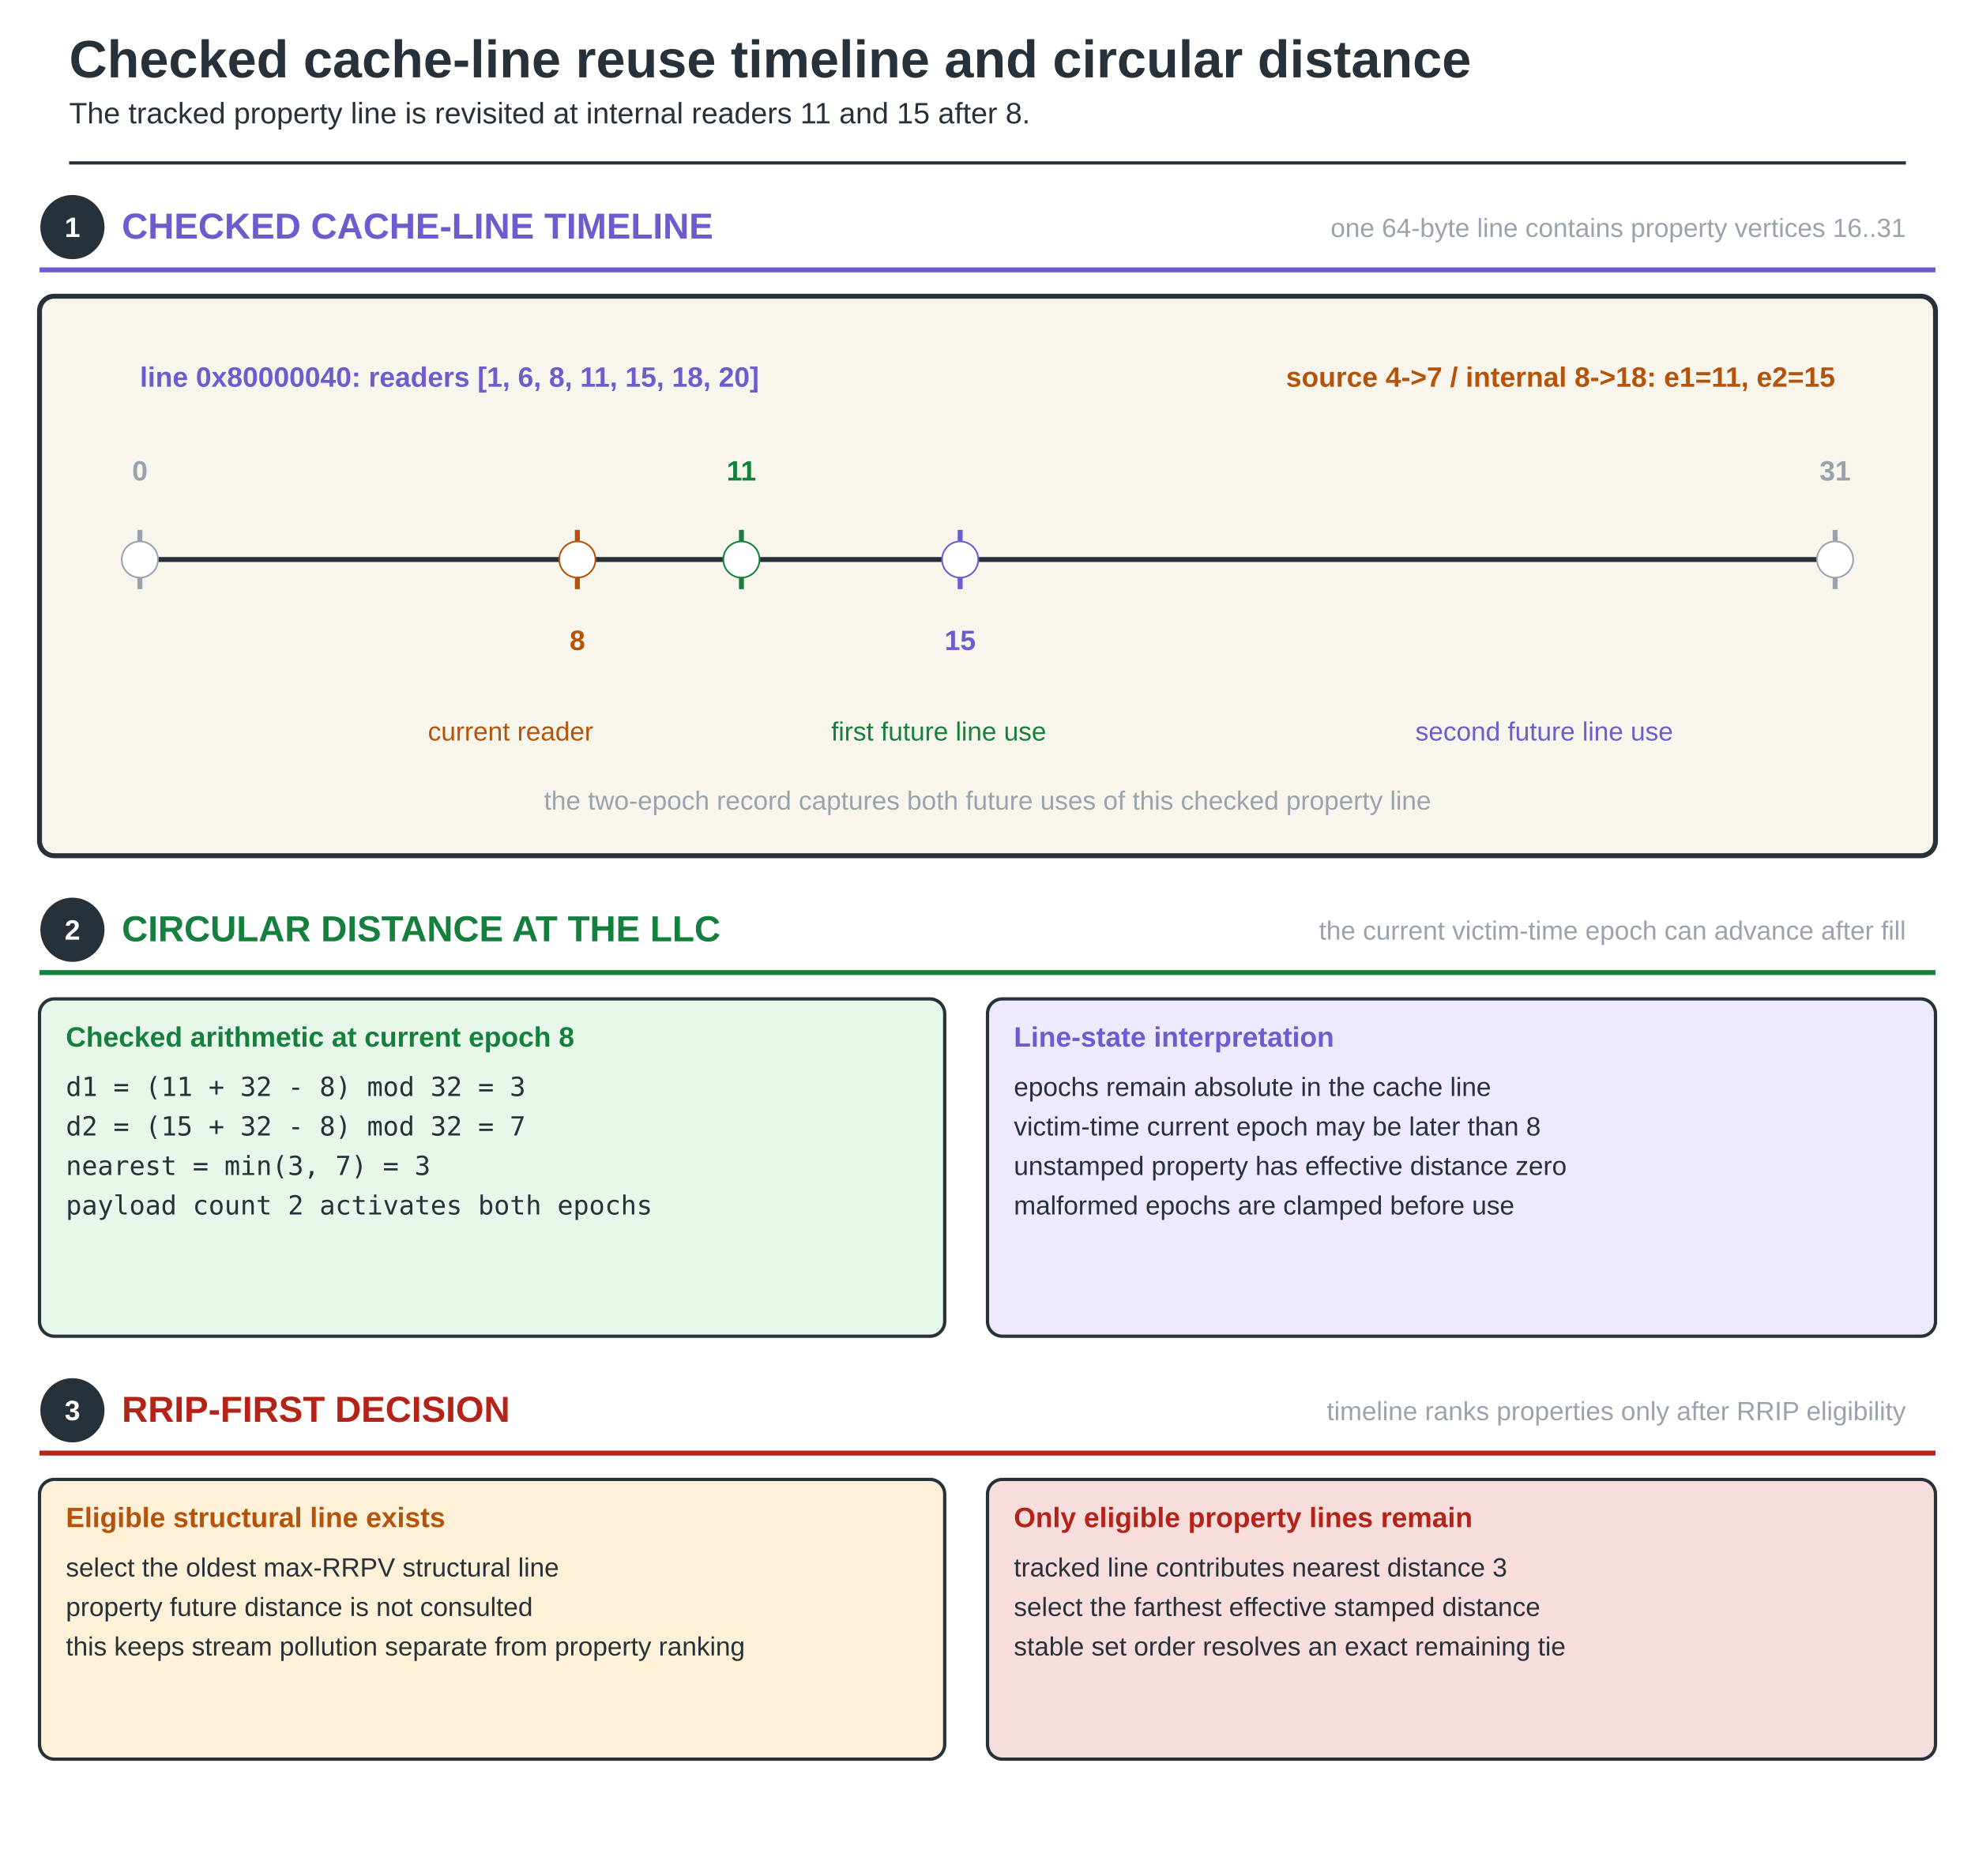
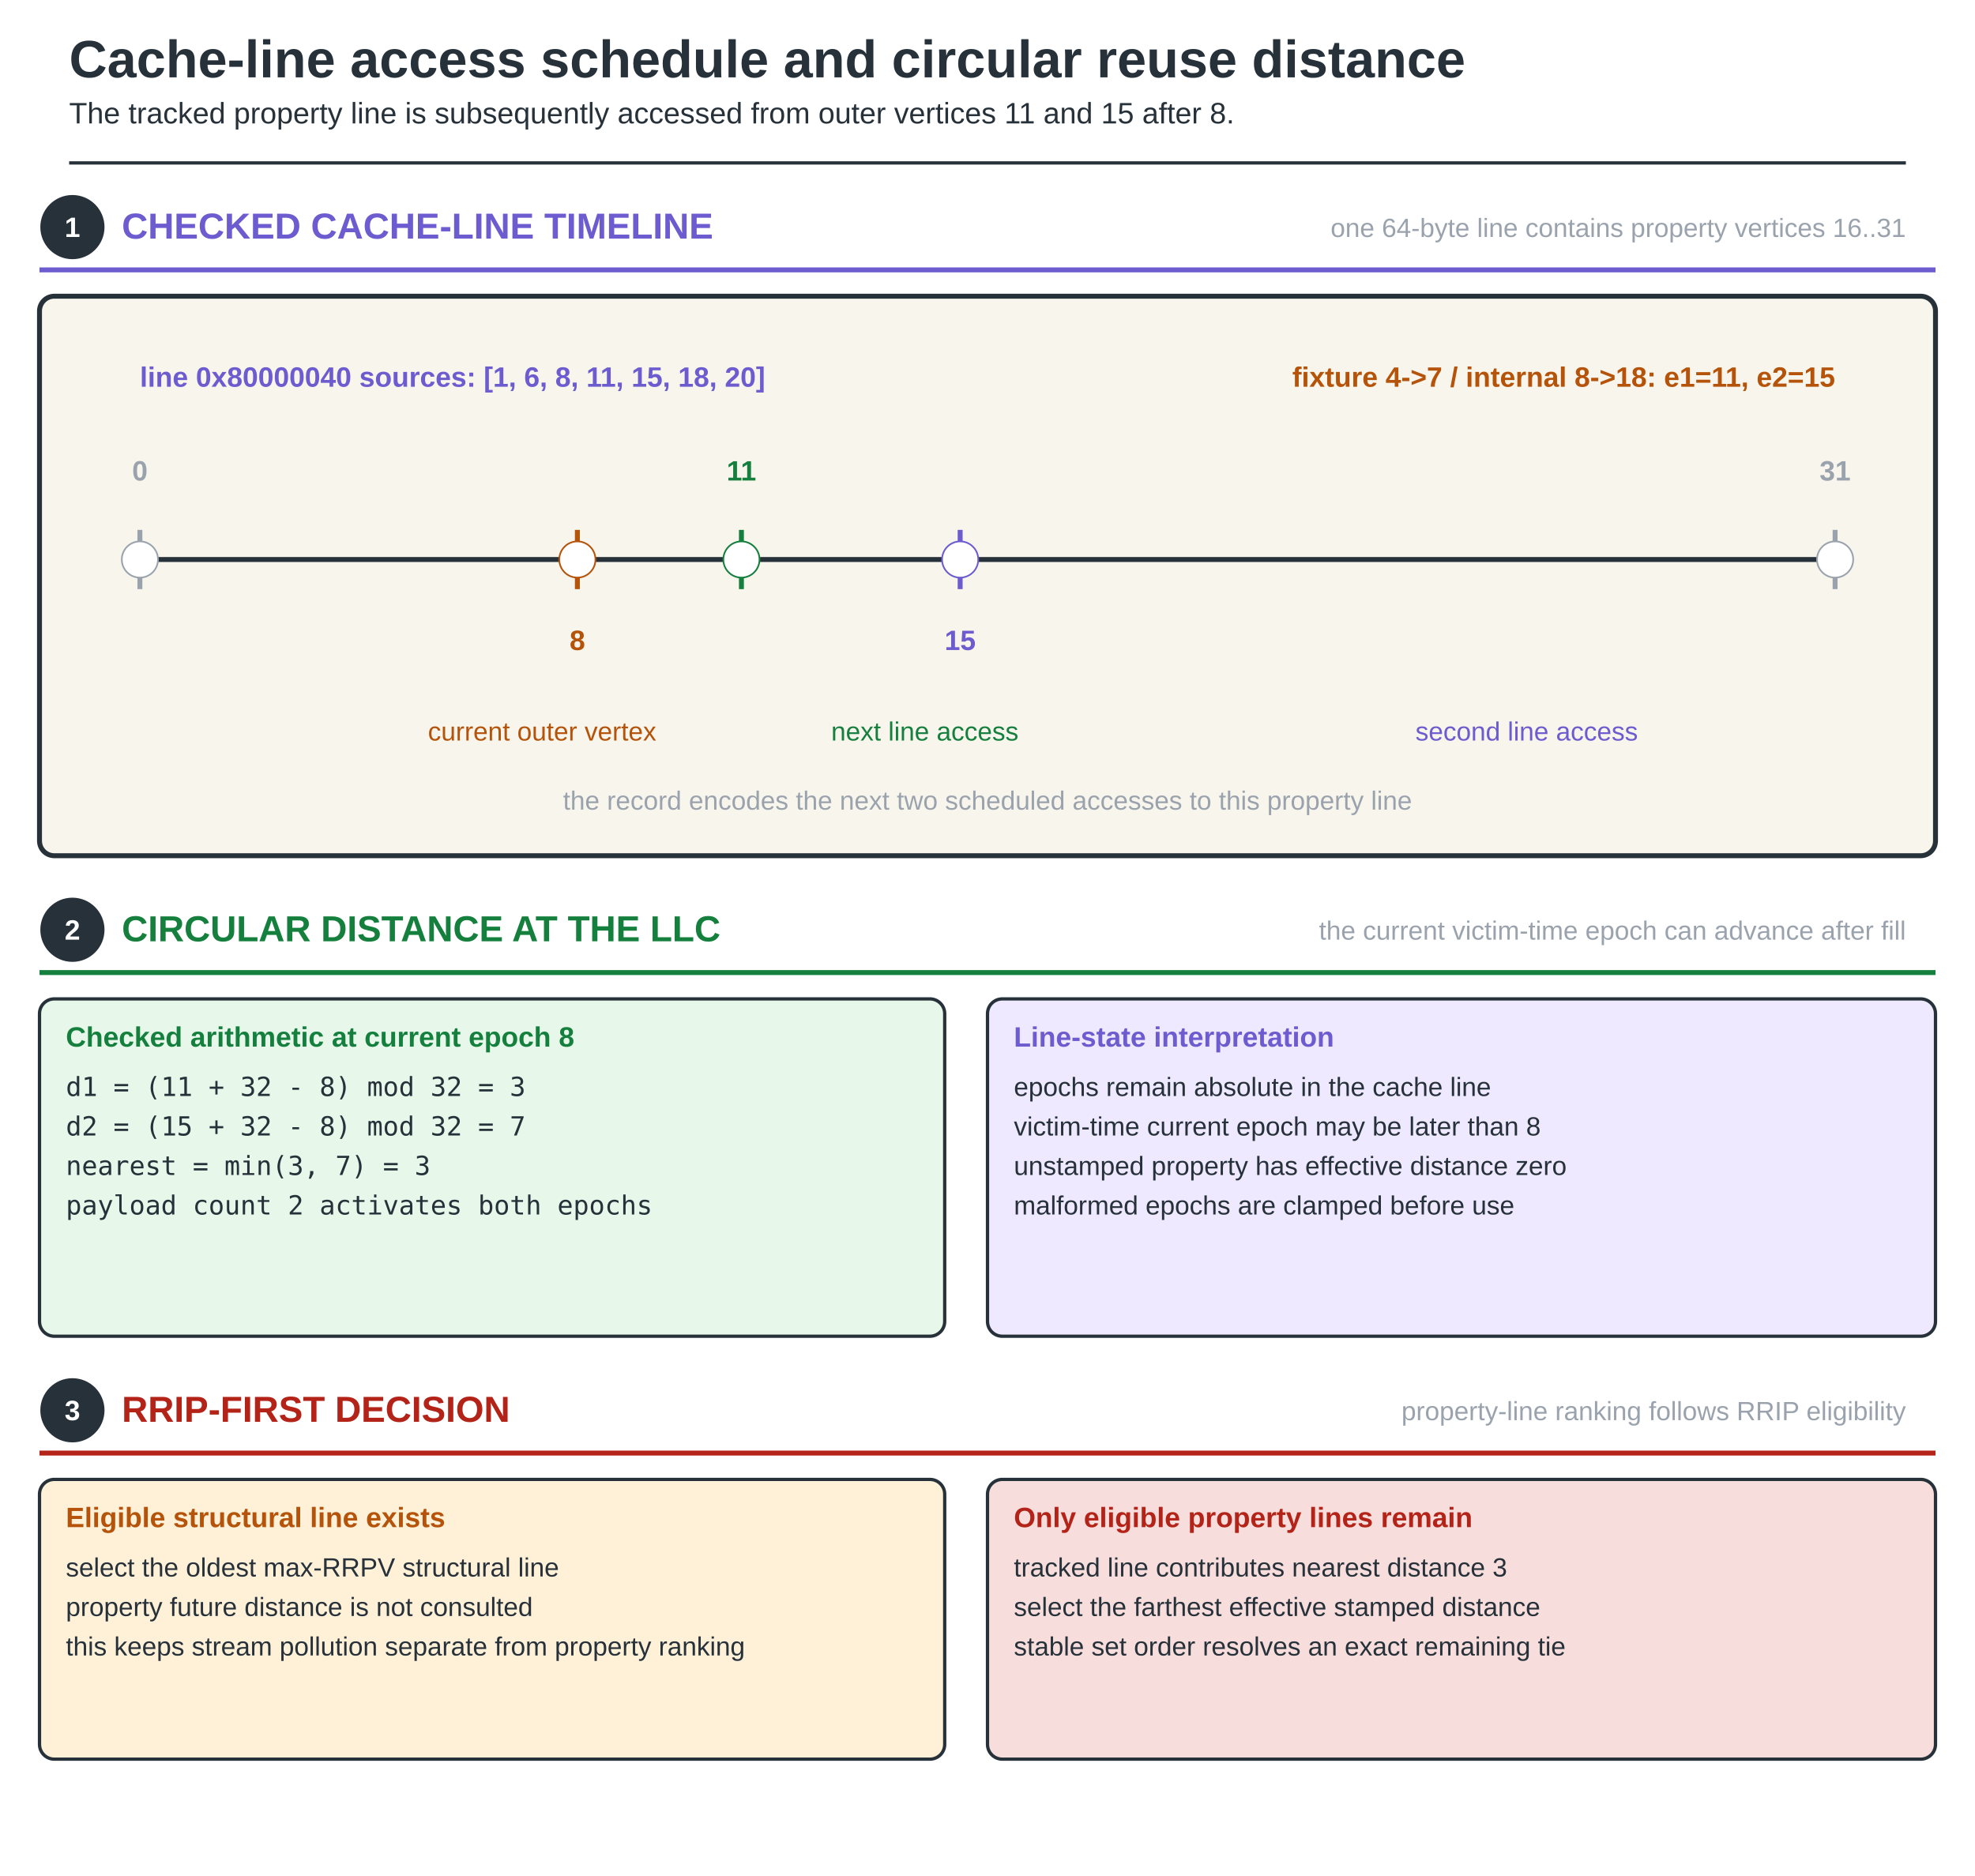
<svg xmlns="http://www.w3.org/2000/svg" width="1200" height="1140" viewBox="0 0 1200 1140" role="img" aria-labelledby="title desc" fill="#27313A" data-figure-schema="ecg-public/v1">
  <defs>
    <marker id="arrow-blue" viewBox="0 0 10 8" markerWidth="10" markerHeight="8" refX="10" refY="4" orient="auto" markerUnits="userSpaceOnUse">
      <path d="M0 0 L10 4 L0 8 Z" fill="#1769C2" />
    </marker>
    <marker id="arrow-green" viewBox="0 0 10 8" markerWidth="10" markerHeight="8" refX="10" refY="4" orient="auto" markerUnits="userSpaceOnUse">
      <path d="M0 0 L10 4 L0 8 Z" fill="#15803D" />
    </marker>
    <marker id="arrow-amber" viewBox="0 0 10 8" markerWidth="10" markerHeight="8" refX="10" refY="4" orient="auto" markerUnits="userSpaceOnUse">
      <path d="M0 0 L10 4 L0 8 Z" fill="#B45309" />
    </marker>
    <marker id="arrow-red" viewBox="0 0 10 8" markerWidth="10" markerHeight="8" refX="10" refY="4" orient="auto" markerUnits="userSpaceOnUse">
      <path d="M0 0 L10 4 L0 8 Z" fill="#B42318" />
    </marker>
    <marker id="arrow-purple" viewBox="0 0 10 8" markerWidth="10" markerHeight="8" refX="10" refY="4" orient="auto" markerUnits="userSpaceOnUse">
      <path d="M0 0 L10 4 L0 8 Z" fill="#6D5BD0" />
    </marker>
    <marker id="arrow-gray" viewBox="0 0 10 8" markerWidth="10" markerHeight="8" refX="10" refY="4" orient="auto" markerUnits="userSpaceOnUse">
      <path d="M0 0 L10 4 L0 8 Z" fill="#9AA3AD" />
    </marker>
    <marker id="arrow-ink" viewBox="0 0 10 8" markerWidth="10" markerHeight="8" refX="10" refY="4" orient="auto" markerUnits="userSpaceOnUse">
      <path d="M0 0 L10 4 L0 8 Z" fill="#27313A" />
    </marker>
    <style>
      :root { color-scheme: light dark; }
      @media (prefers-color-scheme: dark) {
        [fill="#FFFFFF"]{fill:#1E2327}[stroke="#FFFFFF"]{stroke:#1E2327}
        [fill="#F8F6EC"]{fill:#252A2E}[stroke="#F8F6EC"]{stroke:#252A2E}
        [fill="#EDF5FF"]{fill:#273846}[stroke="#EDF5FF"]{stroke:#273846}
        [fill="#E7F7EA"]{fill:#24382A}[stroke="#E7F7EA"]{stroke:#24382A}
        [fill="#FFF0D8"]{fill:#3B3122}[stroke="#FFF0D8"]{stroke:#3B3122}
        [fill="#F7DEDC"]{fill:#3D292A}[stroke="#F7DEDC"]{stroke:#3D292A}
        [fill="#EEE9FF"]{fill:#302C3C}[stroke="#EEE9FF"]{stroke:#302C3C}
        [fill="#27313A"]{fill:#ECE7DD}[stroke="#27313A"]{stroke:#ECE7DD}
        [fill="#9AA3AD"]{fill:#747D86}[stroke="#9AA3AD"]{stroke:#747D86}
        [fill="#1769C2"]{fill:#63A8FF}[stroke="#1769C2"]{stroke:#63A8FF}
        [fill="#15803D"]{fill:#63D68B}[stroke="#15803D"]{stroke:#63D68B}
        [fill="#B45309"]{fill:#F0B35A}[stroke="#B45309"]{stroke:#F0B35A}
        [fill="#6D5BD0"]{fill:#A79BF0}[stroke="#6D5BD0"]{stroke:#A79BF0}
        [fill="#B42318"]{fill:#F09B95}[stroke="#B42318"]{stroke:#F09B95}
      }
      .sans{font-family:Arial,Helvetica,sans-serif}
      .mono{font-family:"SFMono-Regular",Consolas,monospace}
      .title{font-size:32px;font-weight:700}
      .subtitle{font-size:18px}
      .heading{font-size:22px;font-weight:700}
      .label{font-size:17px;font-weight:700}
      .body{font-size:16px}
</style>
  </defs>
  <rect x="0" y="0" width="1200" height="1140" fill="#FFFFFF" />
-   <text x="42" y="47" text-anchor="start" class="sans title" fill="#27313A" font-weight="700">Checked cache-line reuse timeline and circular distance</text>
-   <text x="42" y="75" text-anchor="start" class="sans subtitle" fill="#27313A">The tracked property line is revisited at internal readers 11 and 15 after 8.</text>
+   <text x="42" y="47" text-anchor="start" class="sans title" fill="#27313A" font-weight="700">Cache-line access schedule and circular reuse distance</text>
+   <text x="42" y="75" text-anchor="start" class="sans subtitle" fill="#27313A">The tracked property line is subsequently accessed from outer vertices 11 and 15 after 8.</text>
  <line x1="42" y1="99" x2="1158" y2="99" stroke="#27313A" stroke-width="2" />
  <circle cx="44" cy="138" r="19" fill="#27313A" stroke="#27313A" stroke-width="1" />
  <text x="44" y="144" text-anchor="middle" class="sans label" fill="#FFFFFF" font-weight="700">1</text>
  <text x="74" y="145" text-anchor="start" class="sans heading" fill="#6D5BD0" font-weight="700">CHECKED CACHE-LINE TIMELINE</text>
  <text x="1158" y="144" text-anchor="end" class="sans body" fill="#9AA3AD">one 64-byte line contains property vertices 16..31</text>
  <line x1="24" y1="164" x2="1176" y2="164" stroke="#6D5BD0" stroke-width="3" />
  <rect x="24" y="180" width="1152" height="340" rx="9" fill="#F8F6EC" stroke="#27313A" stroke-width="3" />
  <line x1="85" y1="340" x2="1115" y2="340" stroke="#27313A" stroke-width="3" />
  <line x1="85.0" y1="322" x2="85.0" y2="358" stroke="#9AA3AD" stroke-width="3" />
  <circle cx="85.0" cy="340" r="11" fill="#FFFFFF" stroke="#9AA3AD" stroke-width="1" />
  <text x="85.0" y="292" text-anchor="middle" class="sans label" fill="#9AA3AD" font-weight="700">0</text>
  <line x1="350.806" y1="322" x2="350.806" y2="358" stroke="#B45309" stroke-width="3" />
  <circle cx="350.806" cy="340" r="11" fill="#FFFFFF" stroke="#B45309" stroke-width="1" />
  <text x="350.806" y="395" text-anchor="middle" class="sans label" fill="#B45309" font-weight="700">8</text>
  <line x1="450.484" y1="322" x2="450.484" y2="358" stroke="#15803D" stroke-width="3" />
  <circle cx="450.484" cy="340" r="11" fill="#FFFFFF" stroke="#15803D" stroke-width="1" />
  <text x="450.484" y="292" text-anchor="middle" class="sans label" fill="#15803D" font-weight="700">11</text>
  <line x1="583.387" y1="322" x2="583.387" y2="358" stroke="#6D5BD0" stroke-width="3" />
  <circle cx="583.387" cy="340" r="11" fill="#FFFFFF" stroke="#6D5BD0" stroke-width="1" />
  <text x="583.387" y="395" text-anchor="middle" class="sans label" fill="#6D5BD0" font-weight="700">15</text>
  <line x1="1115.0" y1="322" x2="1115.0" y2="358" stroke="#9AA3AD" stroke-width="3" />
  <circle cx="1115.0" cy="340" r="11" fill="#FFFFFF" stroke="#9AA3AD" stroke-width="1" />
  <text x="1115.0" y="292" text-anchor="middle" class="sans label" fill="#9AA3AD" font-weight="700">31</text>
-   <text x="85" y="235" text-anchor="start" class="sans label" fill="#6D5BD0" font-weight="700">line 0x80000040: readers [1, 6, 8, 11, 15, 18, 20]</text>
-   <text x="1115" y="235" text-anchor="end" class="sans label" fill="#B45309" font-weight="700">source 4-&gt;7 / internal 8-&gt;18: e1=11, e2=15</text>
-   <text x="260" y="450" text-anchor="start" class="sans body" fill="#B45309">current reader</text>
-   <text x="505" y="450" text-anchor="start" class="sans body" fill="#15803D">first future line use</text>
-   <text x="860" y="450" text-anchor="start" class="sans body" fill="#6D5BD0">second future line use</text>
-   <text x="600" y="492" text-anchor="middle" class="sans body" fill="#9AA3AD">the two-epoch record captures both future uses of this checked property line</text>
+   <text x="85" y="235" text-anchor="start" class="sans label" fill="#6D5BD0" font-weight="700">line 0x80000040 sources: [1, 6, 8, 11, 15, 18, 20]</text>
+   <text x="1115" y="235" text-anchor="end" class="sans label" fill="#B45309" font-weight="700">fixture 4-&gt;7 / internal 8-&gt;18: e1=11, e2=15</text>
+   <text x="260" y="450" text-anchor="start" class="sans body" fill="#B45309">current outer vertex</text>
+   <text x="505" y="450" text-anchor="start" class="sans body" fill="#15803D">next line access</text>
+   <text x="860" y="450" text-anchor="start" class="sans body" fill="#6D5BD0">second line access</text>
+   <text x="600" y="492" text-anchor="middle" class="sans body" fill="#9AA3AD">the record encodes the next two scheduled accesses to this property line</text>
  <circle cx="44" cy="565" r="19" fill="#27313A" stroke="#27313A" stroke-width="1" />
  <text x="44" y="571" text-anchor="middle" class="sans label" fill="#FFFFFF" font-weight="700">2</text>
  <text x="74" y="572" text-anchor="start" class="sans heading" fill="#15803D" font-weight="700">CIRCULAR DISTANCE AT THE LLC</text>
  <text x="1158" y="571" text-anchor="end" class="sans body" fill="#9AA3AD">the current victim-time epoch can advance after fill</text>
  <line x1="24" y1="591" x2="1176" y2="591" stroke="#15803D" stroke-width="3" />
  <rect x="24" y="607" width="550" height="205" rx="9" fill="#E7F7EA" stroke="#27313A" stroke-width="2" />
  <text x="40" y="636" text-anchor="start" class="sans label" fill="#15803D" font-weight="700">Checked arithmetic at current epoch 8</text>
  <text x="40" y="666" text-anchor="start" class="mono body" fill="#27313A">d1 = (11 + 32 - 8) mod 32 = 3</text>
  <text x="40" y="690" text-anchor="start" class="mono body" fill="#27313A">d2 = (15 + 32 - 8) mod 32 = 7</text>
  <text x="40" y="714" text-anchor="start" class="mono body" fill="#27313A">nearest = min(3, 7) = 3</text>
  <text x="40" y="738" text-anchor="start" class="mono body" fill="#27313A">payload count 2 activates both epochs</text>
  <rect x="600" y="607" width="576" height="205" rx="9" fill="#EEE9FF" stroke="#27313A" stroke-width="2" />
  <text x="616" y="636" text-anchor="start" class="sans label" fill="#6D5BD0" font-weight="700">Line-state interpretation</text>
  <text x="616" y="666" text-anchor="start" class="sans body" fill="#27313A">epochs remain absolute in the cache line</text>
  <text x="616" y="690" text-anchor="start" class="sans body" fill="#27313A">victim-time current epoch may be later than 8</text>
  <text x="616" y="714" text-anchor="start" class="sans body" fill="#27313A">unstamped property has effective distance zero</text>
  <text x="616" y="738" text-anchor="start" class="sans body" fill="#27313A">malformed epochs are clamped before use</text>
  <circle cx="44" cy="857" r="19" fill="#27313A" stroke="#27313A" stroke-width="1" />
  <text x="44" y="863" text-anchor="middle" class="sans label" fill="#FFFFFF" font-weight="700">3</text>
  <text x="74" y="864" text-anchor="start" class="sans heading" fill="#B42318" font-weight="700">RRIP-FIRST DECISION</text>
-   <text x="1158" y="863" text-anchor="end" class="sans body" fill="#9AA3AD">timeline ranks properties only after RRIP eligibility</text>
+   <text x="1158" y="863" text-anchor="end" class="sans body" fill="#9AA3AD">property-line ranking follows RRIP eligibility</text>
  <line x1="24" y1="883" x2="1176" y2="883" stroke="#B42318" stroke-width="3" />
  <rect x="24" y="899" width="550" height="170" rx="9" fill="#FFF0D8" stroke="#27313A" stroke-width="2" />
  <text x="40" y="928" text-anchor="start" class="sans label" fill="#B45309" font-weight="700">Eligible structural line exists</text>
  <text x="40" y="958" text-anchor="start" class="sans body" fill="#27313A">select the oldest max-RRPV structural line</text>
  <text x="40" y="982" text-anchor="start" class="sans body" fill="#27313A">property future distance is not consulted</text>
  <text x="40" y="1006" text-anchor="start" class="sans body" fill="#27313A">this keeps stream pollution separate from property ranking</text>
  <rect x="600" y="899" width="576" height="170" rx="9" fill="#F7DEDC" stroke="#27313A" stroke-width="2" />
  <text x="616" y="928" text-anchor="start" class="sans label" fill="#B42318" font-weight="700">Only eligible property lines remain</text>
  <text x="616" y="958" text-anchor="start" class="sans body" fill="#27313A">tracked line contributes nearest distance 3</text>
  <text x="616" y="982" text-anchor="start" class="sans body" fill="#27313A">select the farthest effective stamped distance</text>
  <text x="616" y="1006" text-anchor="start" class="sans body" fill="#27313A">stable set order resolves an exact remaining tie</text>
</svg>
